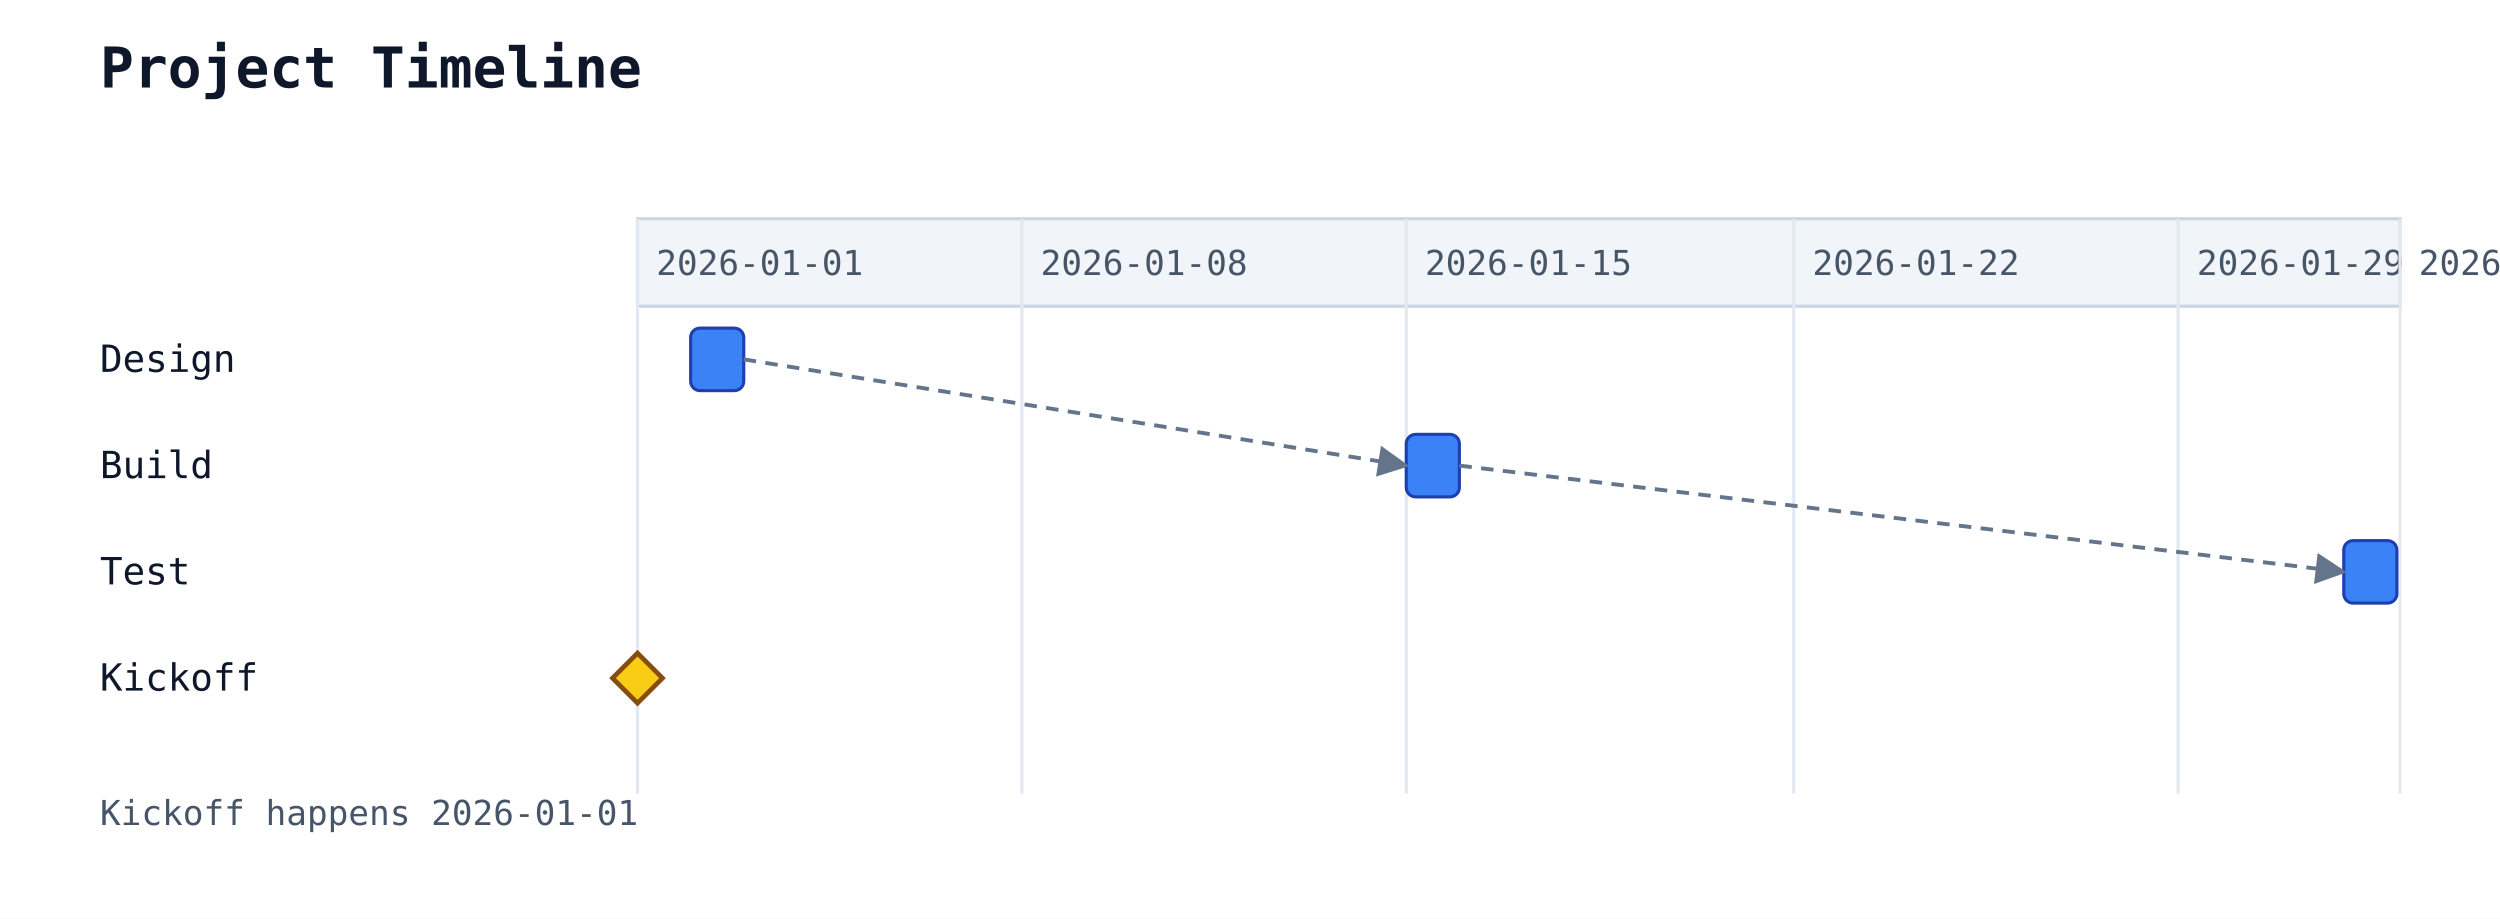
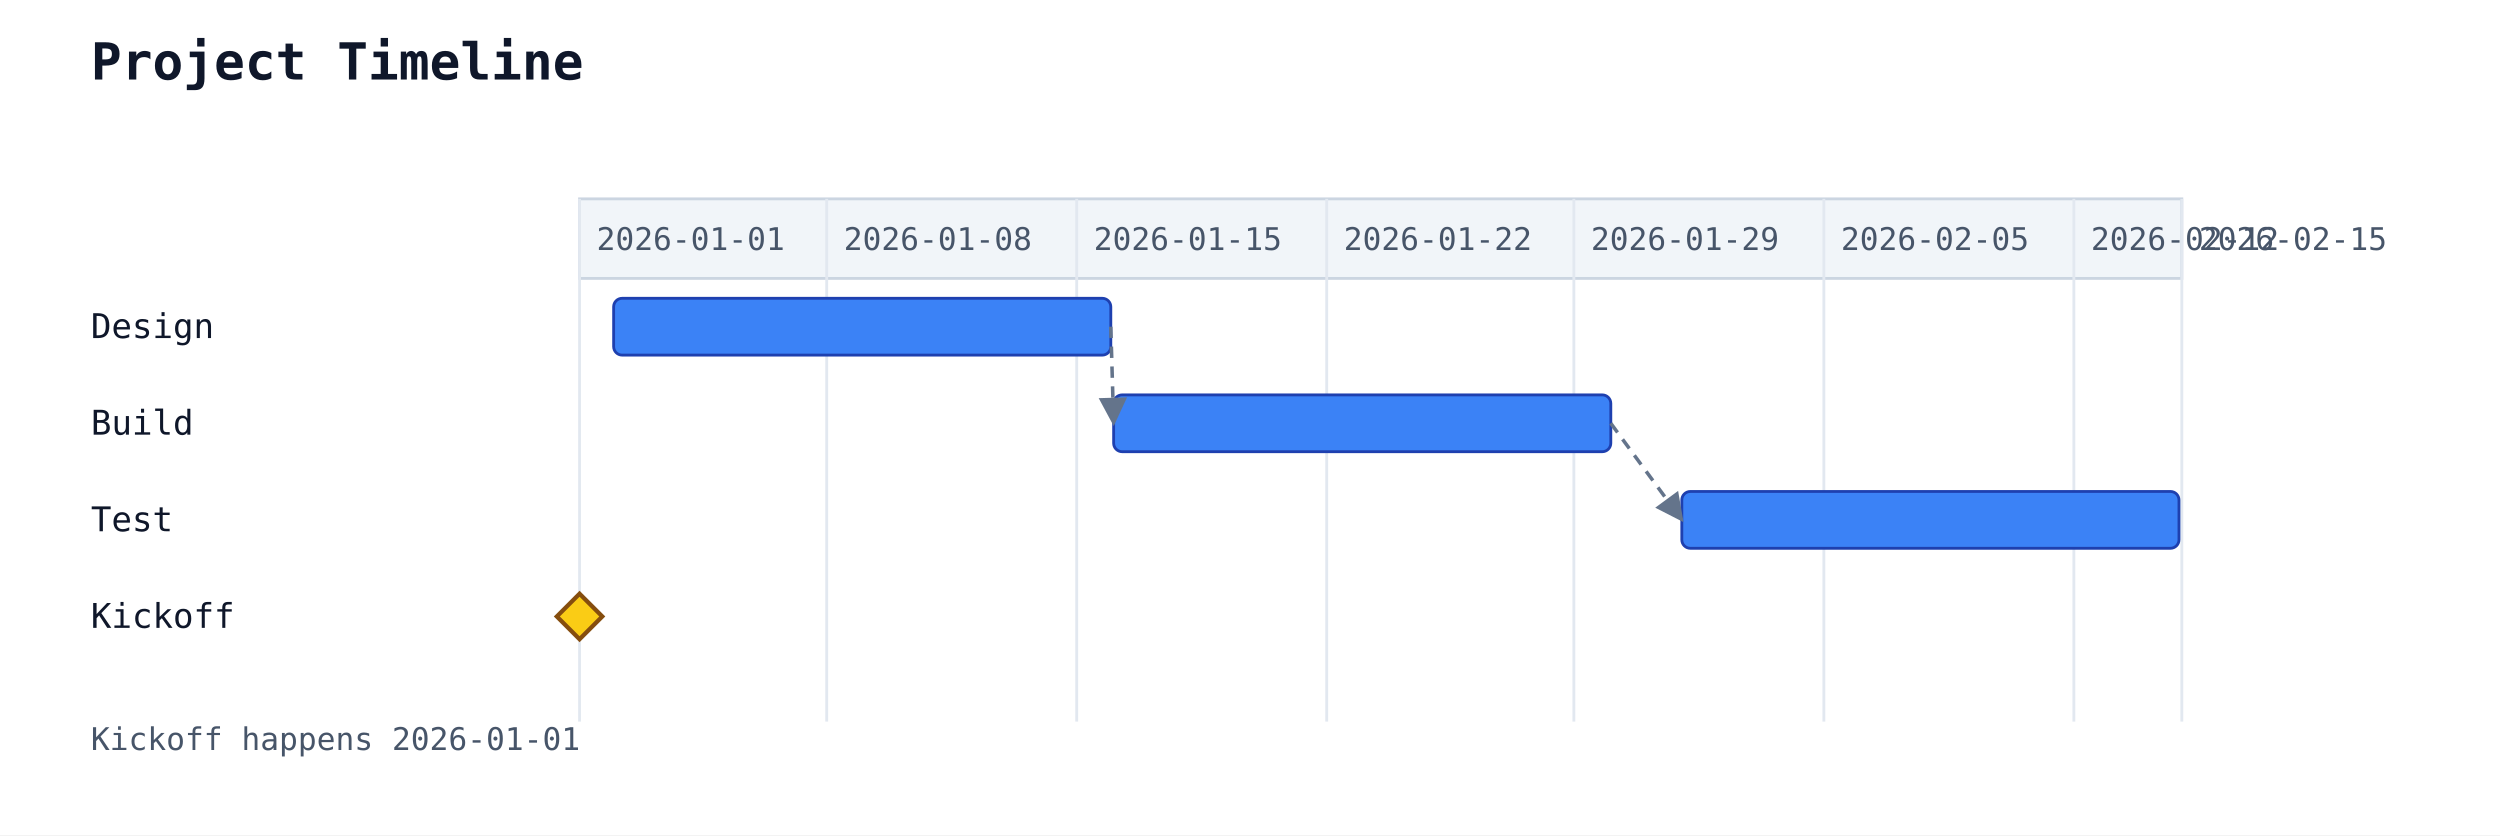
- <svg xmlns="http://www.w3.org/2000/svg" width="800" height="294" viewBox="0 0 800 294">
+ <svg xmlns="http://www.w3.org/2000/svg" width="880" height="294" viewBox="0 0 880 294">
  <rect width="100%" height="100%" fill="white" />
  <text x="32" y="28" font-family="monospace" font-size="18" font-weight="600" fill="#0f172a">Project Timeline</text>
  <rect x="204" y="70" width="564" height="28" fill="#f1f5f9" stroke="#cbd5e1" stroke-width="1" />
  <line x1="204" y1="70" x2="204" y2="254" stroke="#e2e8f0" stroke-width="1" />
  <text class="gantt-scale-tick" data-gantt-tick-day="2026-01-01" x="210" y="88" font-family="monospace" font-size="11" fill="#475569">2026-01-01</text>
-   <line x1="327" y1="70" x2="327" y2="254" stroke="#e2e8f0" stroke-width="1" />
-   <text class="gantt-scale-tick" data-gantt-tick-day="2026-01-08" x="333" y="88" font-family="monospace" font-size="11" fill="#475569">2026-01-08</text>
-   <line x1="450" y1="70" x2="450" y2="254" stroke="#e2e8f0" stroke-width="1" />
-   <text class="gantt-scale-tick" data-gantt-tick-day="2026-01-15" x="456" y="88" font-family="monospace" font-size="11" fill="#475569">2026-01-15</text>
-   <line x1="574" y1="70" x2="574" y2="254" stroke="#e2e8f0" stroke-width="1" />
-   <text class="gantt-scale-tick" data-gantt-tick-day="2026-01-22" x="580" y="88" font-family="monospace" font-size="11" fill="#475569">2026-01-22</text>
-   <line x1="697" y1="70" x2="697" y2="254" stroke="#e2e8f0" stroke-width="1" />
-   <text class="gantt-scale-tick" data-gantt-tick-day="2026-01-29" x="703" y="88" font-family="monospace" font-size="11" fill="#475569">2026-01-29</text>
+   <line x1="291" y1="70" x2="291" y2="254" stroke="#e2e8f0" stroke-width="1" />
+   <text class="gantt-scale-tick" data-gantt-tick-day="2026-01-08" x="297" y="88" font-family="monospace" font-size="11" fill="#475569">2026-01-08</text>
+   <line x1="379" y1="70" x2="379" y2="254" stroke="#e2e8f0" stroke-width="1" />
+   <text class="gantt-scale-tick" data-gantt-tick-day="2026-01-15" x="385" y="88" font-family="monospace" font-size="11" fill="#475569">2026-01-15</text>
+   <line x1="467" y1="70" x2="467" y2="254" stroke="#e2e8f0" stroke-width="1" />
+   <text class="gantt-scale-tick" data-gantt-tick-day="2026-01-22" x="473" y="88" font-family="monospace" font-size="11" fill="#475569">2026-01-22</text>
+   <line x1="554" y1="70" x2="554" y2="254" stroke="#e2e8f0" stroke-width="1" />
+   <text class="gantt-scale-tick" data-gantt-tick-day="2026-01-29" x="560" y="88" font-family="monospace" font-size="11" fill="#475569">2026-01-29</text>
+   <line x1="642" y1="70" x2="642" y2="254" stroke="#e2e8f0" stroke-width="1" />
+   <text class="gantt-scale-tick" data-gantt-tick-day="2026-02-05" x="648" y="88" font-family="monospace" font-size="11" fill="#475569">2026-02-05</text>
+   <line x1="730" y1="70" x2="730" y2="254" stroke="#e2e8f0" stroke-width="1" />
+   <text class="gantt-scale-tick" data-gantt-tick-day="2026-02-12" x="736" y="88" font-family="monospace" font-size="11" fill="#475569">2026-02-12</text>
  <line x1="768" y1="70" x2="768" y2="254" stroke="#e2e8f0" stroke-width="1" />
-   <text class="gantt-scale-tick" data-gantt-tick-day="2026-02-02" x="774" y="88" font-family="monospace" font-size="11" fill="#475569">2026-02-02</text>
+   <text class="gantt-scale-tick" data-gantt-tick-day="2026-02-15" x="774" y="88" font-family="monospace" font-size="11" fill="#475569">2026-02-15</text>
  <text x="32" y="119" font-family="monospace" font-size="12" fill="#0f172a">Design</text>
-   <rect class="gantt-task" data-gantt-start="2026-01-02" data-gantt-workload="1" data-gantt-duration="1" data-gantt-resources="" data-gantt-load="" x="221" y="105" width="17" height="20" rx="3" ry="3" fill="#3b82f6" stroke="#1e40af" stroke-width="1" />
+   <rect class="gantt-task" data-gantt-start="2026-01-02" data-gantt-workload="14" data-gantt-duration="14" data-gantt-resources="" data-gantt-load="" x="216" y="105" width="175" height="20" rx="3" ry="3" fill="#3b82f6" stroke="#1e40af" stroke-width="1" />
  <text x="32" y="153" font-family="monospace" font-size="12" fill="#0f172a">Build</text>
-   <rect class="gantt-task" data-gantt-start="2026-01-15" data-gantt-workload="1" data-gantt-duration="1" data-gantt-resources="" data-gantt-load="" x="450" y="139" width="17" height="20" rx="3" ry="3" fill="#3b82f6" stroke="#1e40af" stroke-width="1" />
+   <rect class="gantt-task" data-gantt-start="2026-01-16" data-gantt-workload="14" data-gantt-duration="14" data-gantt-resources="" data-gantt-load="" x="392" y="139" width="175" height="20" rx="3" ry="3" fill="#3b82f6" stroke="#1e40af" stroke-width="1" />
  <text x="32" y="187" font-family="monospace" font-size="12" fill="#0f172a">Test</text>
-   <rect class="gantt-task" data-gantt-start="2026-02-01" data-gantt-workload="1" data-gantt-duration="1" data-gantt-resources="" data-gantt-load="" x="750" y="173" width="17" height="20" rx="3" ry="3" fill="#3b82f6" stroke="#1e40af" stroke-width="1" />
+   <rect class="gantt-task" data-gantt-start="2026-02-01" data-gantt-workload="14" data-gantt-duration="14" data-gantt-resources="" data-gantt-load="" x="592" y="173" width="175" height="20" rx="3" ry="3" fill="#3b82f6" stroke="#1e40af" stroke-width="1" />
  <text x="32" y="221" font-family="monospace" font-size="12" fill="#0f172a">Kickoff</text>
  <polygon class="gantt-milestone" points="204,209 212,217 204,225 196,217" fill="#facc15" stroke="#854d0e" stroke-width="1.5" />
-   <line class="gantt-dependency gantt-dependency-requires" data-gantt-from="Design" data-gantt-to="Build" x1="238" y1="115" x2="450" y2="149" stroke="#64748b" stroke-width="1.25" stroke-dasharray="4 3" marker-end="url(#gantt-arrow)" />
-   <line class="gantt-dependency gantt-dependency-requires" data-gantt-from="Build" data-gantt-to="Test" x1="467" y1="149" x2="750" y2="183" stroke="#64748b" stroke-width="1.25" stroke-dasharray="4 3" marker-end="url(#gantt-arrow)" />
+   <line class="gantt-dependency gantt-dependency-requires" data-gantt-from="Design" data-gantt-to="Build" x1="391" y1="115" x2="392" y2="149" stroke="#64748b" stroke-width="1.25" stroke-dasharray="4 3" marker-end="url(#gantt-arrow)" />
+   <line class="gantt-dependency gantt-dependency-requires" data-gantt-from="Build" data-gantt-to="Test" x1="567" y1="149" x2="592" y2="183" stroke="#64748b" stroke-width="1.25" stroke-dasharray="4 3" marker-end="url(#gantt-arrow)" />
  <defs>
    <marker id="gantt-arrow" viewBox="0 0 10 10" refX="9" refY="5" markerWidth="8" markerHeight="8" orient="auto-start-reverse">
      <path d="M0,0 L10,5 L0,10 z" fill="#64748b" />
    </marker>
  </defs>
  <text x="32" y="264" font-family="monospace" font-size="11" fill="#475569">Kickoff happens 2026-01-01</text>
</svg>
